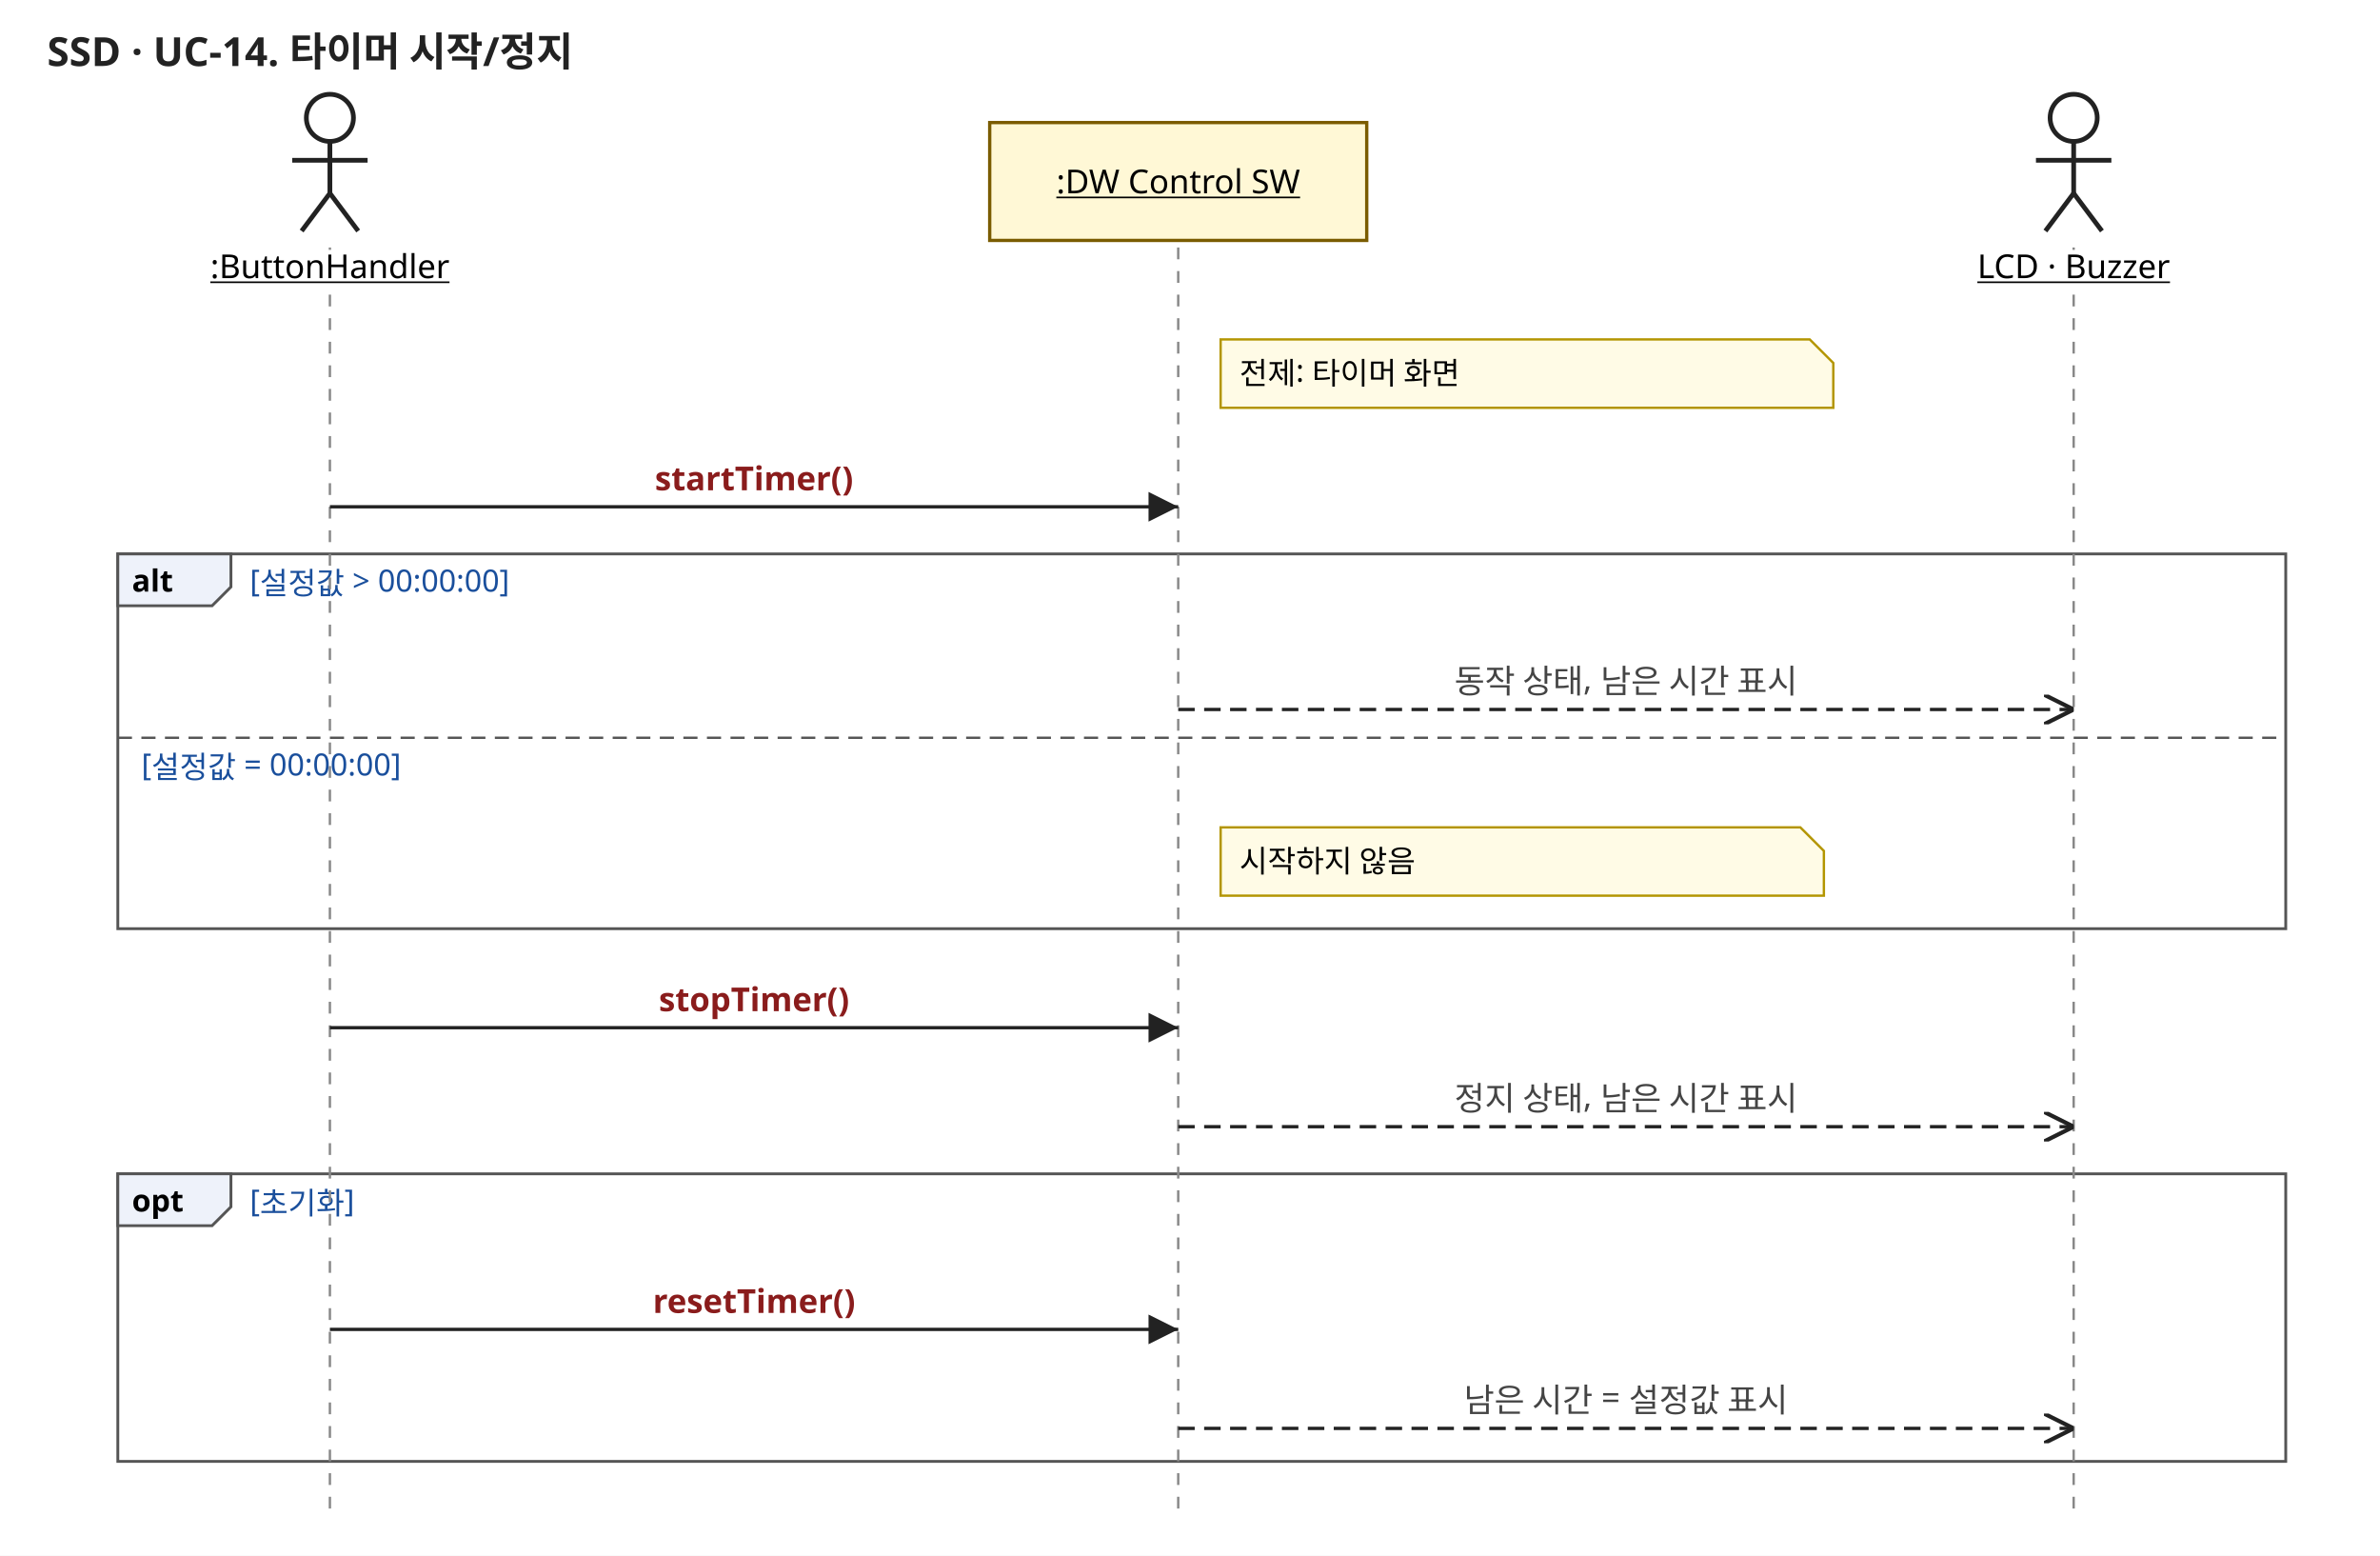
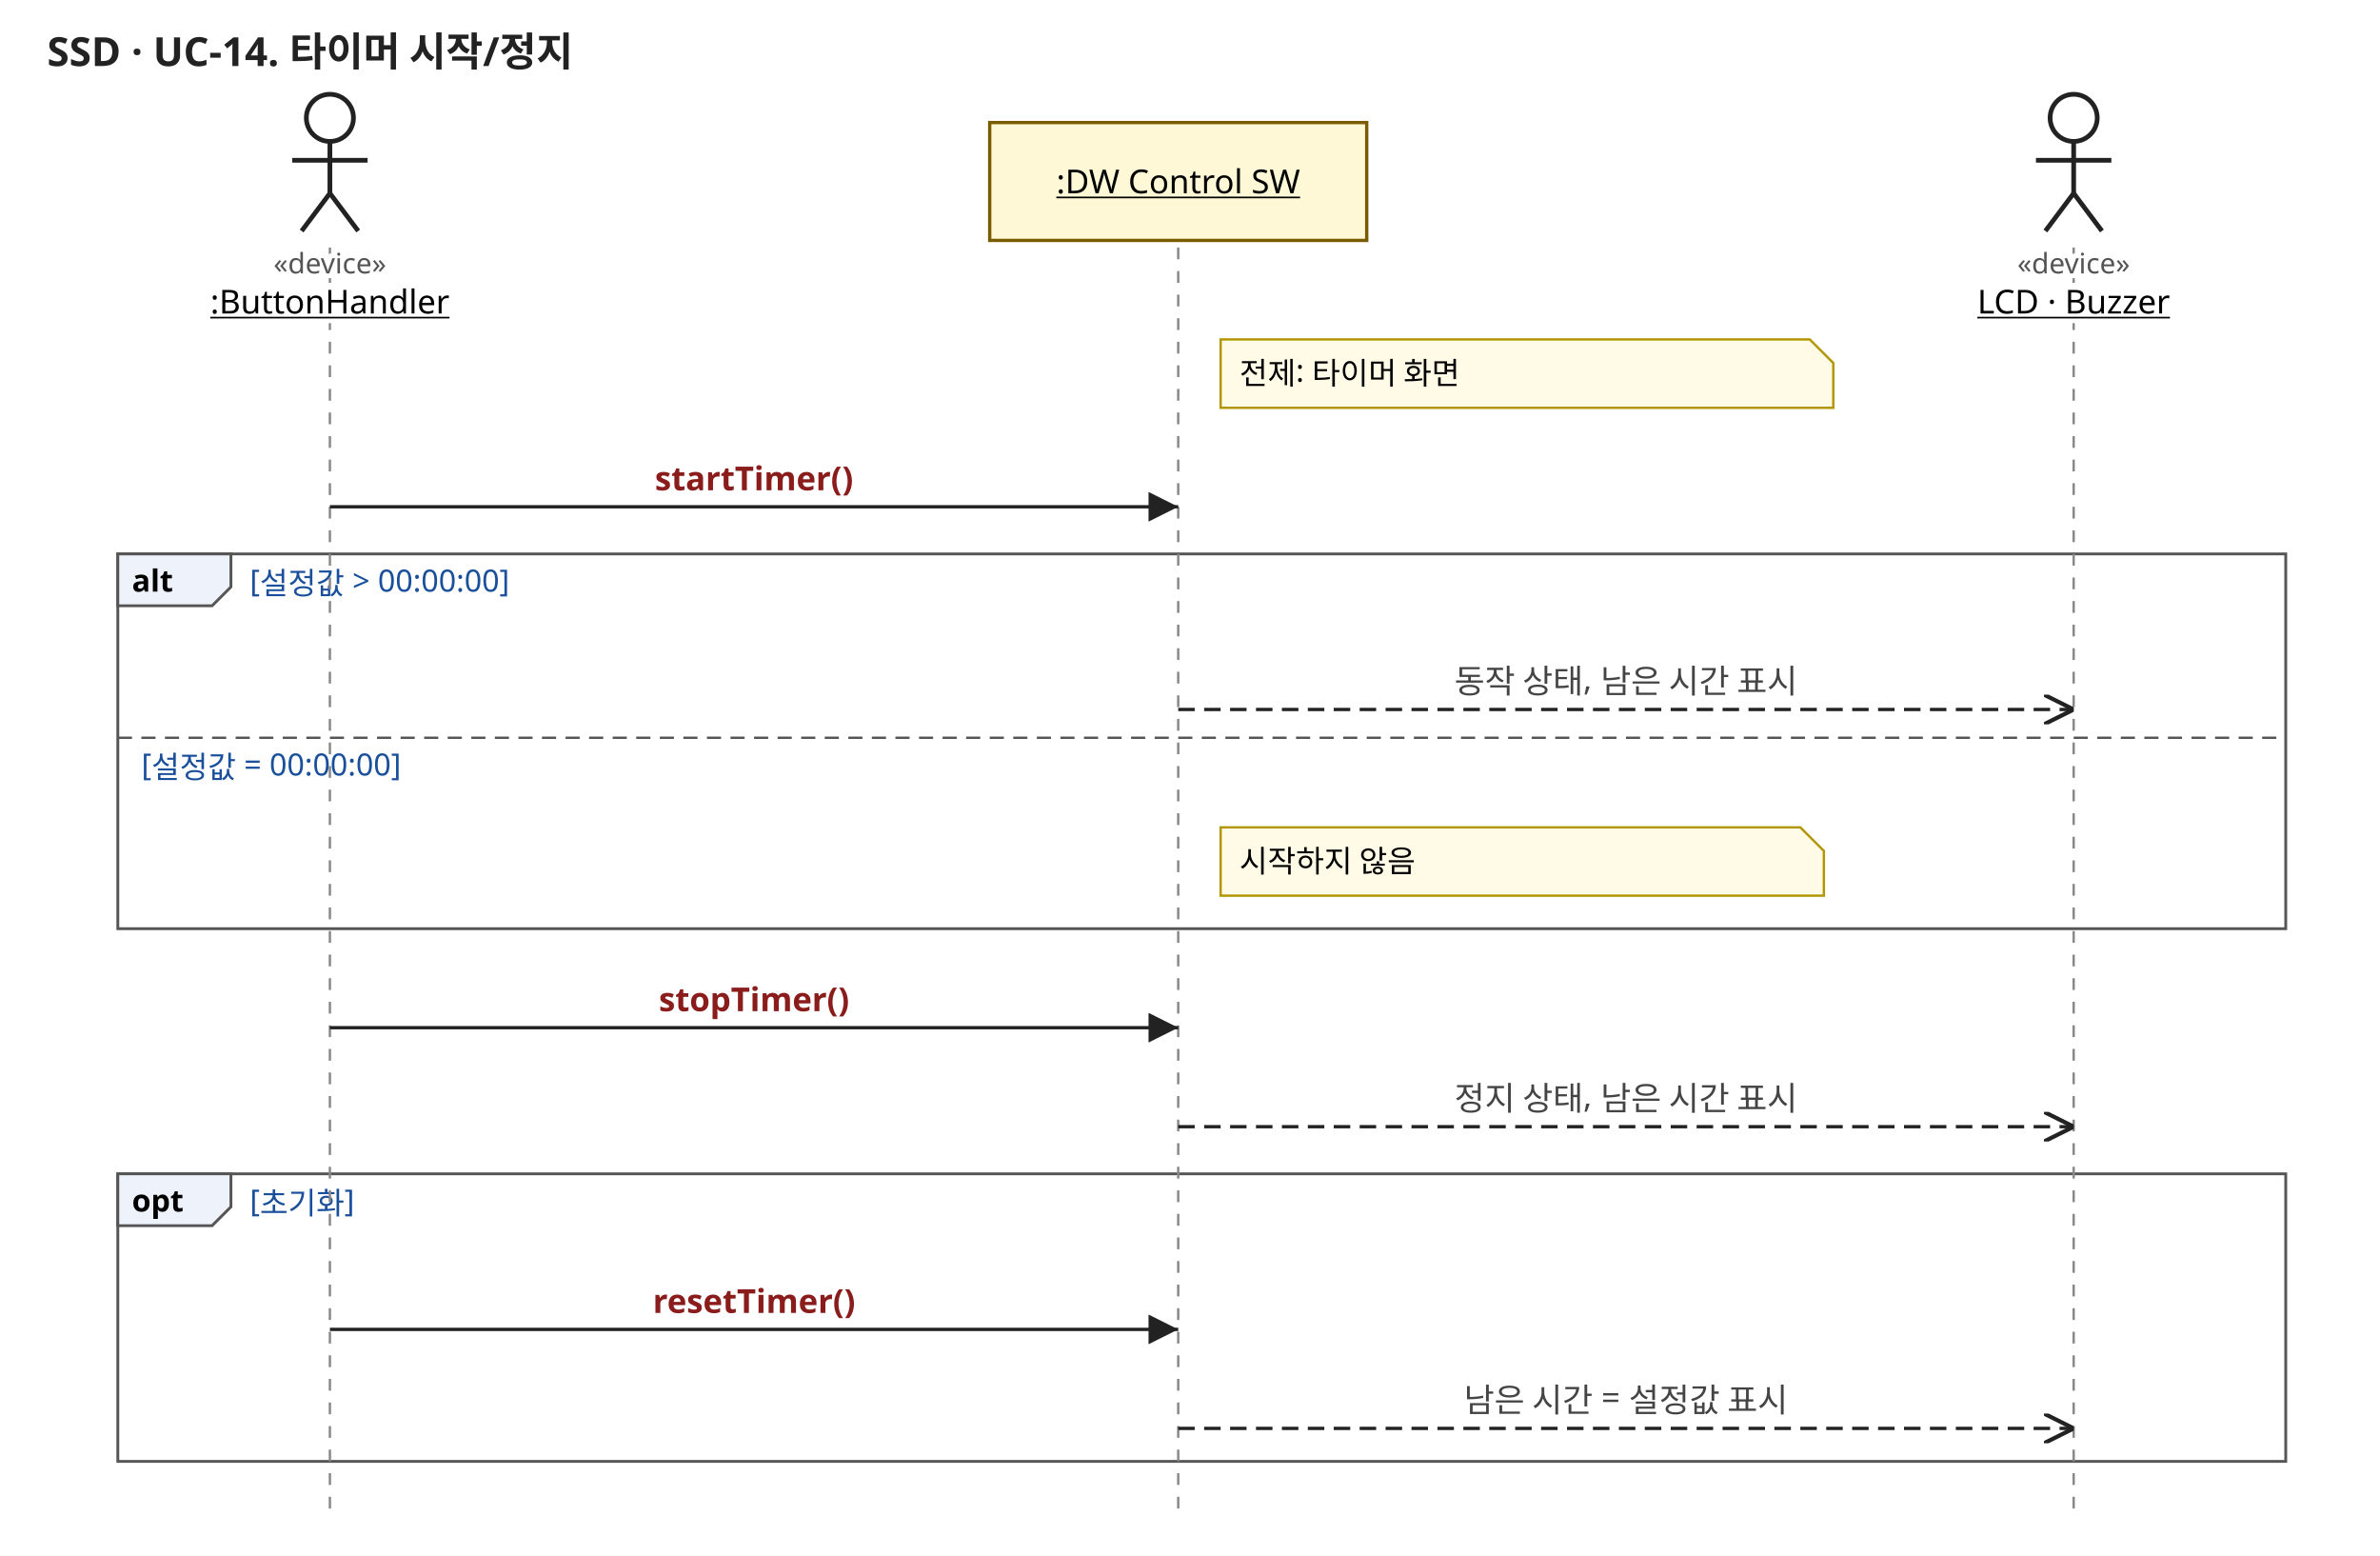
<svg xmlns="http://www.w3.org/2000/svg" width="1010" height="660" viewBox="0 0 1010 660" font-family="Malgun Gothic, Apple SD Gothic Neo, Noto Sans KR, WenQuanYi Zen Hei, sans-serif">
  <defs>
    <marker id="fill" viewBox="0 0 10 10" refX="10" refY="5" markerWidth="9" markerHeight="9" orient="auto">
      <path d="M0,0 L10,5 L0,10 z" fill="#222" />
    </marker>
    <marker id="open" viewBox="0 0 10 10" refX="10" refY="5" markerWidth="9" markerHeight="9" orient="auto">
      <path d="M0,0 L10,5 L0,10" fill="none" stroke="#222" stroke-width="1.4" />
    </marker>
  </defs>
  <rect width="1010" height="660" fill="#fff" />
  <text x="20" y="28" font-size="17" font-weight="bold" fill="#222">SSD · UC-14. 타이머 시작/정지</text>
  <rect x="50" y="235" width="920" height="159" fill="none" stroke="#555" stroke-width="1.2" />
  <path d="M50,235 h48 v14 l-8,8 h-40 z" fill="#eef2fa" stroke="#555" stroke-width="1.2" />
  <text x="56" y="251" font-size="13" font-weight="bold">alt</text>
  <text x="106" y="251" font-size="13" fill="#1a4f9c">[설정값 &gt; 00:00:00]</text>
  <line x1="50" y1="313" x2="970" y2="313" stroke="#555" stroke-dasharray="6 4" />
  <text x="60" y="329" font-size="13" fill="#1a4f9c">[설정값 = 00:00:00]</text>
  <rect x="50" y="498" width="920" height="122" fill="none" stroke="#555" stroke-width="1.2" />
  <path d="M50,498 h48 v14 l-8,8 h-40 z" fill="#eef2fa" stroke="#555" stroke-width="1.2" />
  <text x="56" y="514" font-size="13" font-weight="bold">opt</text>
  <text x="106" y="514" font-size="13" fill="#1a4f9c">[초기화]</text>
  <line x1="140" y1="105" x2="140" y2="640" stroke="#888" stroke-dasharray="5 5" />
  <g stroke="#222" stroke-width="2" fill="none">
    <circle cx="140" cy="50" r="10" />
    <line x1="140" y1="60" x2="140" y2="82" />
    <line x1="124" y1="68" x2="156" y2="68" />
    <line x1="140" y1="82" x2="128" y2="98" />
    <line x1="140" y1="82" x2="152" y2="98" />
  </g>
-   <text x="140" y="118" text-anchor="middle" font-size="14" text-decoration="underline" stroke="#fff" stroke-width="4" paint-order="stroke">:ButtonHandler</text>
+   <text x="140" y="116" text-anchor="middle" font-size="12" fill="#555" stroke="#fff" stroke-width="4" paint-order="stroke">«device»</text>
+   <text x="140" y="133" text-anchor="middle" font-size="14" text-decoration="underline" stroke="#fff" stroke-width="4" paint-order="stroke">:ButtonHandler</text>
  <line x1="500" y1="105" x2="500" y2="640" stroke="#888" stroke-dasharray="5 5" />
  <rect x="420" y="52" width="160" height="50" fill="#fff8d6" stroke="#7a5c00" stroke-width="1.4" />
  <text x="500" y="82" text-anchor="middle" font-size="14" text-decoration="underline">:DW Control SW</text>
  <line x1="880" y1="105" x2="880" y2="640" stroke="#888" stroke-dasharray="5 5" />
  <g stroke="#222" stroke-width="2" fill="none">
    <circle cx="880" cy="50" r="10" />
    <line x1="880" y1="60" x2="880" y2="82" />
    <line x1="864" y1="68" x2="896" y2="68" />
    <line x1="880" y1="82" x2="868" y2="98" />
    <line x1="880" y1="82" x2="892" y2="98" />
  </g>
-   <text x="880" y="118" text-anchor="middle" font-size="14" text-decoration="underline" stroke="#fff" stroke-width="4" paint-order="stroke">LCD · Buzzer</text>
+   <text x="880" y="116" text-anchor="middle" font-size="12" fill="#555" stroke="#fff" stroke-width="4" paint-order="stroke">«device»</text>
+   <text x="880" y="133" text-anchor="middle" font-size="14" text-decoration="underline" stroke="#fff" stroke-width="4" paint-order="stroke">LCD · Buzzer</text>
  <path d="M518,144 h250 l10,10 v19 h-260 z" fill="#fffbe6" stroke="#b39500" />
  <text x="526" y="163" font-size="13">전제: 타이머 화면</text>
  <line x1="140" y1="215" x2="500" y2="215" stroke="#222" stroke-width="1.4" marker-end="url(#fill)" />
  <text x="320.0" y="208" text-anchor="middle" font-size="14" font-weight="bold" fill="#8a1c1c">startTimer()</text>
  <line x1="500" y1="301" x2="880" y2="301" stroke="#222" stroke-width="1.4" stroke-dasharray="7 4" marker-end="url(#open)" />
  <text x="690.0" y="294" text-anchor="middle" font-size="14" font-weight="normal" fill="#444">동작 상태, 남은 시간 표시</text>
  <path d="M518,351 h246 l10,10 v19 h-256 z" fill="#fffbe6" stroke="#b39500" />
  <text x="526" y="370" font-size="13">시작하지 않음</text>
  <line x1="140" y1="436" x2="500" y2="436" stroke="#222" stroke-width="1.4" marker-end="url(#fill)" />
  <text x="320.0" y="429" text-anchor="middle" font-size="14" font-weight="bold" fill="#8a1c1c">stopTimer()</text>
  <line x1="500" y1="478" x2="880" y2="478" stroke="#222" stroke-width="1.4" stroke-dasharray="7 4" marker-end="url(#open)" />
  <text x="690.0" y="471" text-anchor="middle" font-size="14" font-weight="normal" fill="#444">정지 상태, 남은 시간 표시</text>
  <line x1="140" y1="564" x2="500" y2="564" stroke="#222" stroke-width="1.4" marker-end="url(#fill)" />
  <text x="320.0" y="557" text-anchor="middle" font-size="14" font-weight="bold" fill="#8a1c1c">resetTimer()</text>
  <line x1="500" y1="606" x2="880" y2="606" stroke="#222" stroke-width="1.4" stroke-dasharray="7 4" marker-end="url(#open)" />
  <text x="690.0" y="599" text-anchor="middle" font-size="14" font-weight="normal" fill="#444">남은 시간 = 설정값 표시</text>
</svg>
